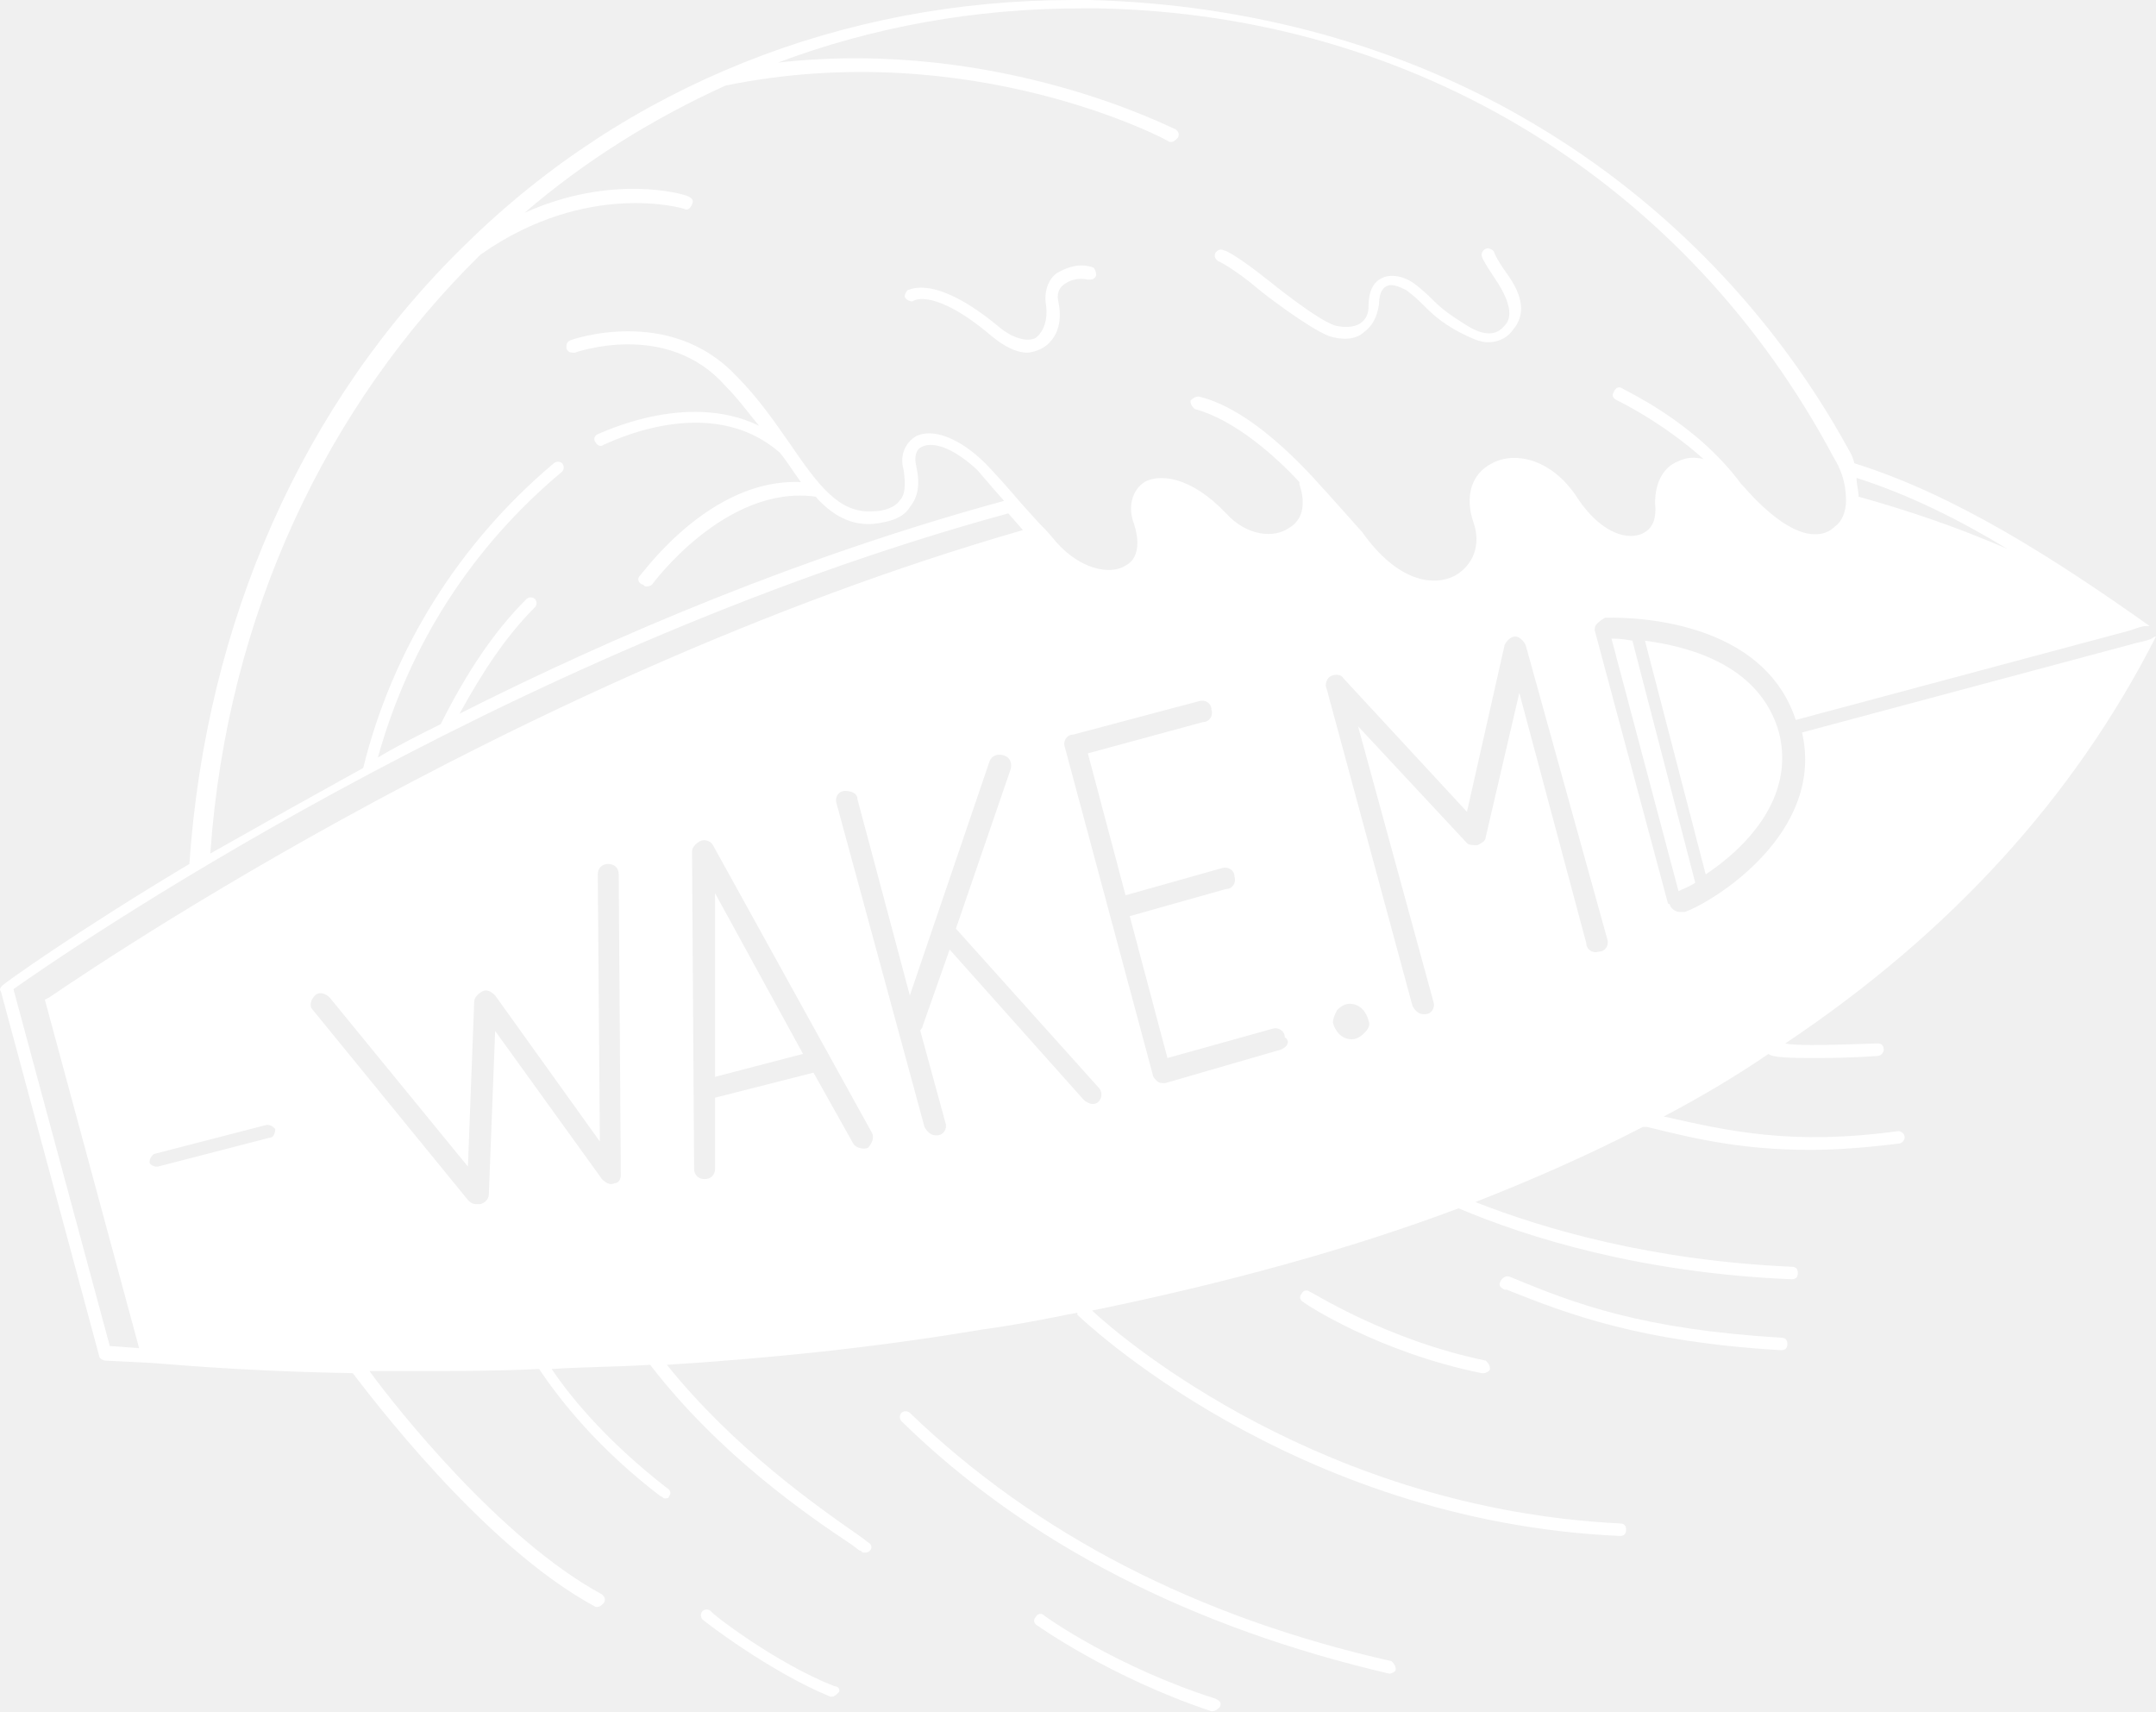
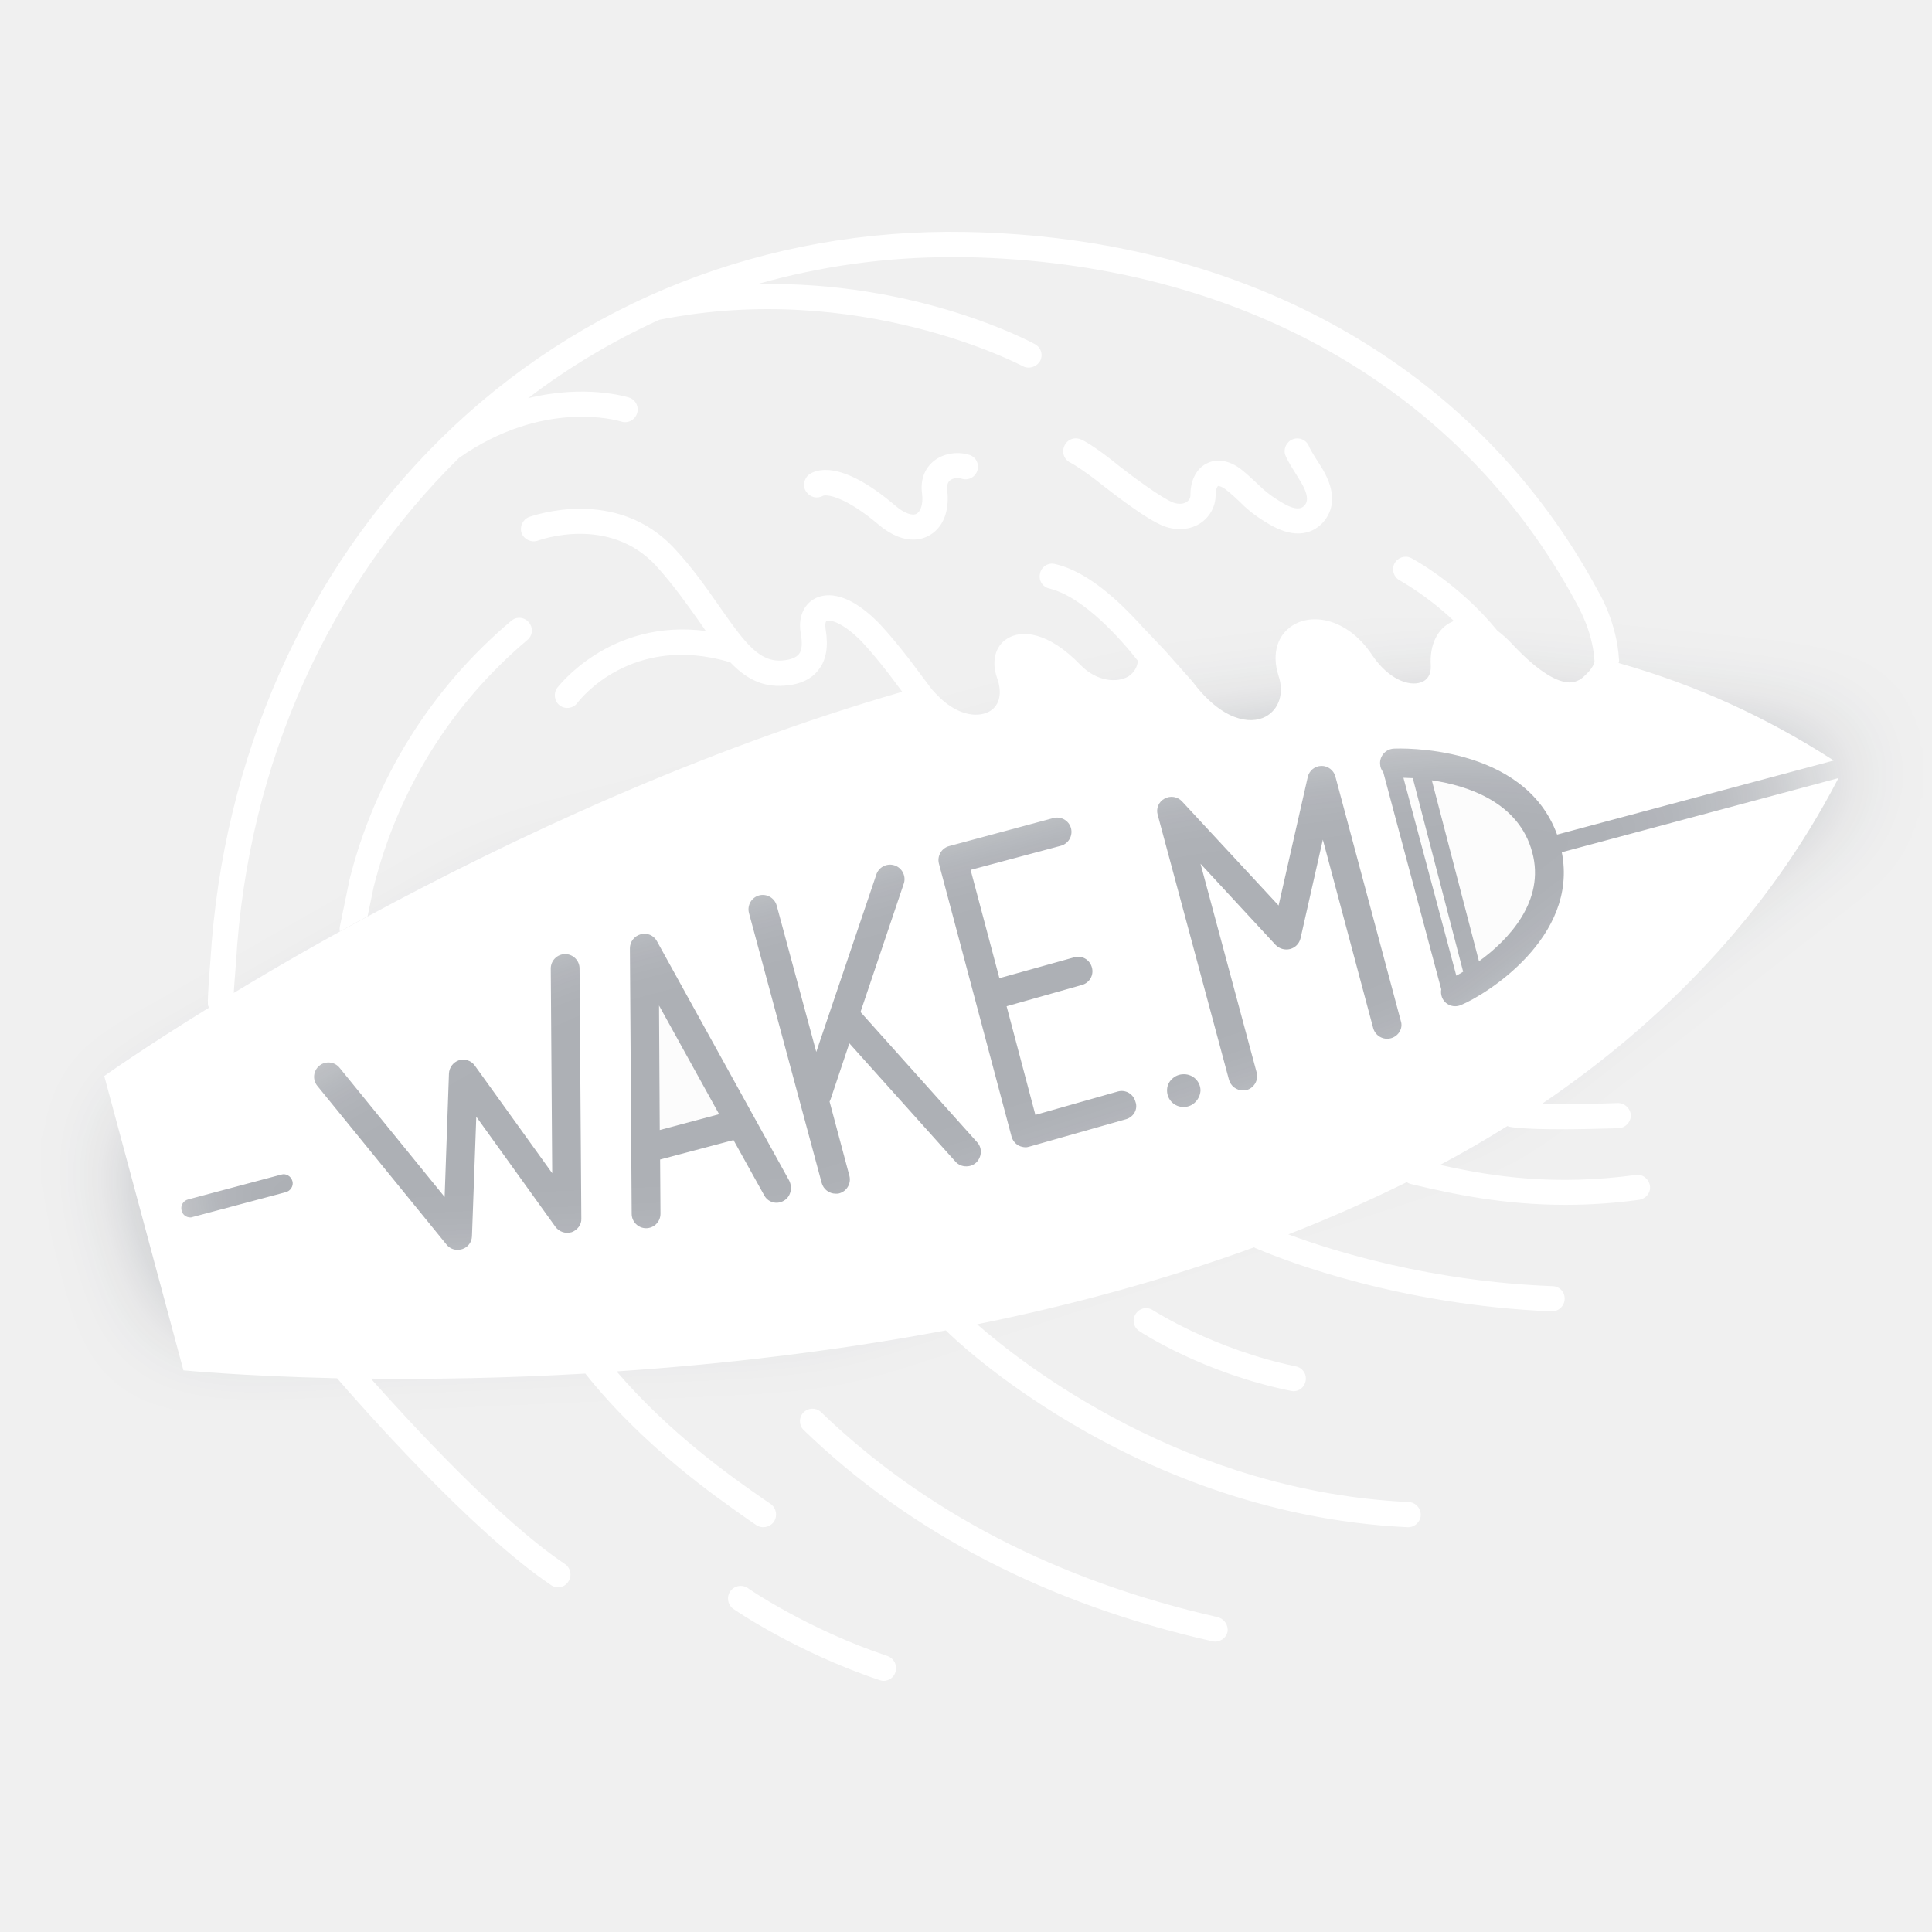
- <svg xmlns="http://www.w3.org/2000/svg" width="126" height="100" fill="none">
-   <path d="M76.55 75.488c-.123-.122-.368-.122-.49.122-.122.122-.122.366.122.488.123.122 4.407 2.927 10.404 4.146h.123c.122 0 .367-.122.367-.244 0-.244-.122-.366-.245-.488-5.875-1.22-10.159-4.024-10.281-4.024zM70.797 100c.245 0 .368-.122.49-.244.122-.244 0-.366-.245-.488-5.753-1.829-9.914-4.756-10.037-4.878-.122-.122-.367-.122-.49.122-.122.122-.122.366.123.488 0 0 4.284 3.049 10.16 5zM88.3 74.634c-.244-.122-.49 0-.612.244s0 .366.245.488h.123c3.672 1.463 7.833 3.048 16.034 3.536.245 0 .367-.122.367-.366 0-.243-.122-.365-.367-.365-8.078-.488-11.995-1.952-15.79-3.537zm-7.1 23.171c.123 0 .368-.122.368-.244 0-.244-.123-.366-.245-.488-11.383-2.56-20.808-7.439-28.152-14.512a.373.373 0 00-.49 0 .37.37 0 000 .488c7.345 7.195 17.014 12.073 28.52 14.756zm-32.435.732c-3.427-1.342-7.222-4.269-7.222-4.39a.373.373 0 00-.49 0 .37.37 0 000 .487c.123.122 3.917 3.049 7.467 4.512h.122c.123 0 .245-.122.368-.244.122-.121 0-.365-.245-.365zm55.203-55.733c-1.102-3.902-5.141-5-7.834-5.365l3.55 13.658c2.203-1.463 5.263-4.39 4.284-8.293zm-62.18 20.123l5.141-1.342-5.14-9.39v10.732zm52.388-25.61l3.917 14.756c.245-.122.612-.244.98-.488L95.4 37.44c-.612-.122-.98-.122-1.224-.122z" fill="#fff" />
-   <path d="M89.77 7.317C82.058 2.683 73 .244 63.699 0h-.98C49.255 0 36.65 5 27.223 14.268c-9.547 9.269-15.177 22.074-16.156 36.22C4.335 54.512.295 57.439.173 57.56c-.122.122-.245.244-.122.366l5.752 21.341c0 .122.245.244.368.244l2.448.122c.49 0 4.896.488 11.995.61.857 1.098 7.589 10.122 14.198 13.659h.123c.122 0 .244-.122.367-.244.122-.244 0-.366-.123-.488C29.304 90 23.184 82.317 21.593 80.122h2.693c2.203 0 4.651 0 7.221-.122 1.224 1.83 3.428 4.634 7.1 7.44.122 0 .122.121.244.121.123 0 .245 0 .245-.122.123-.122.123-.366-.122-.488-3.305-2.56-5.508-5.122-6.732-6.95 1.836-.123 3.794-.123 5.753-.245 4.039 5.244 9.18 8.78 11.75 10.488l.49.366c.122 0 .122.122.244.122.123 0 .245 0 .368-.122.122-.122.122-.366-.123-.488l-.49-.366c-2.447-1.707-7.343-5.122-11.26-10 5.753-.366 11.995-.975 18.482-2.073 1.836-.244 3.672-.61 5.508-.976v.122c.123.122 12.485 12.074 31.702 12.927.245 0 .367-.122.367-.366 0-.243-.123-.365-.367-.365-17.259-.854-28.887-10.61-30.845-12.44C71.532 75 78.754 73.05 85.241 70.61c4.04 1.707 10.649 3.78 19.461 4.146.245 0 .368-.122.368-.366s-.123-.365-.368-.365c-8.2-.366-14.443-2.196-18.482-3.781 3.427-1.341 6.732-2.805 9.792-4.39h.245c2.938.731 5.63 1.341 9.547 1.341 1.469 0 3.182-.122 5.141-.366.245 0 .367-.244.367-.365 0-.244-.245-.366-.367-.366-6.243.853-9.915 0-13.709-.854 2.08-1.098 4.162-2.317 6.12-3.658.122.121.49.243 2.448.243.857 0 2.203 0 3.917-.122.245 0 .367-.243.367-.365 0-.244-.122-.366-.367-.366-3.427.122-4.896.122-5.386 0 9.67-6.464 16.891-14.39 21.665-23.78 0 0-.122 0-.245.121-.245.122-.857.244-.857.244l-19.584 5.244c1.347 5.854-5.14 9.878-6.854 10.488h-.245a.673.673 0 01-.612-.366s0-.122-.122-.122l-4.284-15.976c0-.122 0-.244.122-.366.123-.121.245-.243.49-.365.367 0 9.057-.366 11.138 5.975l19.584-5.244s.612-.244.857-.244h.245c-5.508-3.902-11.383-7.683-17.259-9.512a3.018 3.018 0 00-.367-.853c-4.284-7.805-10.648-14.39-18.237-18.903zm27.54 24.756c-2.816-1.22-5.631-2.195-8.691-3.049 0-.366-.122-.731-.122-1.097 3.06.976 5.997 2.439 8.813 4.146zM15.84 66.463l-6.61 1.708h-.122c-.122 0-.367-.122-.367-.244 0-.244.122-.366.245-.488l6.61-1.707c.244 0 .367.122.49.244 0 .244-.123.487-.246.487zm20.074 2.683c-.245.122-.49 0-.735-.243l-6.242-8.659-.367 9.512c0 .244-.123.488-.49.61h-.245c-.244 0-.367-.122-.49-.244l-9.057-11.098c-.245-.243-.122-.61.123-.853.244-.244.612-.122.856.122l8.079 9.878.367-9.634c0-.244.245-.488.49-.61.244-.122.49 0 .734.244l6.12 8.536-.122-15.61c0-.365.244-.61.612-.61.367 0 .612.245.612.61l.122 17.562c0 .243-.122.487-.367.487zM2.866 58.293l-.245.122L8.13 78.78l-1.714-.122-5.63-20.854C3.355 55.975 29.06 38.17 58.925 30l.857.976C29.304 39.756 3.11 58.17 2.866 58.293zm47.858 8.78c-.245.122-.734 0-.857-.244l-2.325-4.146-5.753 1.463v4.147c0 .366-.245.61-.612.61s-.612-.244-.612-.61l-.122-18.537c0-.244.244-.488.49-.61.244-.122.611 0 .734.244l9.302 16.83c.122.243 0 .61-.245.853zm13.464-2.683c-.122.122-.245.122-.367.122s-.367-.122-.49-.244l-7.833-8.78L53.907 60c0 .122-.123.122-.123.244l1.469 5.366c.122.366-.122.732-.49.732h-.122c-.245 0-.49-.244-.612-.488l-5.14-18.903c-.123-.366.122-.731.489-.731s.734.122.734.487l3.06 11.464 4.651-13.659c.123-.366.49-.488.857-.366s.49.488.367.854l-3.182 9.268 8.323 9.269a.588.588 0 010 .853zm10.649-3.048l-6.732 1.95h-.123c-.122 0-.244 0-.367-.121-.122-.122-.244-.244-.244-.366L62.23 43.659c-.123-.366.122-.732.49-.732l7.343-1.951c.368-.122.735.122.735.487.122.366-.123.732-.49.732l-6.732 1.83 2.203 8.292 5.63-1.585c.368-.122.735.122.735.488.122.365-.122.731-.49.731l-5.63 1.586 2.203 8.292 6.12-1.707c.368-.122.735.122.735.488.367.244.122.61-.245.732zm4.896-.976c-.245.244-.49.366-.734.366-.612 0-.98-.488-1.102-.976 0-.244.122-.488.245-.732.245-.243.49-.365.734-.365.612 0 .98.487 1.102.975.122.244 0 .488-.245.732zm14.198-5.488c.123.366-.122.732-.49.732-.367.122-.734-.122-.734-.488l-3.916-14.634-1.959 8.415c0 .243-.245.365-.49.487-.244 0-.49 0-.611-.122l-6.365-6.829 4.406 16.098c.122.366-.122.731-.49.731h-.122c-.245 0-.49-.243-.612-.487L77.53 40.244c-.123-.244 0-.61.245-.732.244-.122.611-.122.734.122l7.222 7.805 2.203-9.756c.122-.244.367-.488.612-.488.244 0 .49.244.612.488l4.773 17.195zm13.954-25.61c0 .61-.245 1.22-.612 1.464-.367.366-.735.488-1.224.488-1.102 0-2.571-.976-4.162-2.805l-.122-.122c-2.693-3.659-6.855-5.488-6.977-5.61-.245-.122-.367 0-.49.244-.122.244 0 .366.245.488 0 0 2.57 1.22 5.019 3.414-.49-.122-.98-.122-1.47.122-.978.366-1.468 1.464-1.346 2.805 0 .732-.244 1.22-.856 1.463-.98.366-2.448-.243-3.672-2.073-1.47-2.317-3.672-2.805-5.019-2.073-1.224.61-1.59 1.951-1.101 3.415.49 1.341 0 2.56-1.102 3.17-1.224.61-3.305.366-5.385-2.56l-1.959-2.195c-.49-.488-4.039-4.879-7.589-5.732-.244 0-.367.122-.49.244 0 .244.123.366.246.487 2.325.61 4.773 2.805 6.12 4.269v.122c.367 1.097.244 2.073-.612 2.56-.857.61-2.448.488-3.672-.853-2.081-2.195-3.917-2.317-4.774-1.83-.734.488-.98 1.464-.612 2.44.367 1.097.245 2.073-.49 2.439-.734.488-2.325.366-3.794-1.098-.367-.366-.612-.732-.98-1.097l-.244-.244-1.102-1.22c-1.346-1.585-2.08-2.317-2.08-2.317-1.47-1.463-3.06-2.073-4.04-1.585-.612.366-.979 1.097-.734 1.951.122.854.122 1.463-.245 1.83-.245.365-.857.61-1.591.61-1.958.121-3.182-1.586-4.774-3.903-.856-1.22-1.836-2.683-3.182-4.025-3.917-4.146-9.67-2.073-9.67-2.073-.244.122-.244.244-.244.488.122.244.244.244.49.244 0 0 5.385-1.951 8.812 1.951.734.732 1.346 1.585 1.958 2.317-4.284-2.073-9.302.488-9.424.488-.245.122-.245.366-.123.488.123.244.367.244.49.122.122 0 6.12-3.171 10.281.487.49.61.857 1.22 1.224 1.708-5.263-.244-9.18 5.244-9.424 5.488-.123.122-.123.365.122.487.122 0 .122.122.245.122.122 0 .245 0 .367-.122 0 0 4.284-5.853 9.547-5.122.98 1.098 2.081 1.708 3.427 1.586.98-.122 1.714-.366 2.081-.976.49-.61.612-1.341.367-2.439-.122-.488 0-.976.368-1.097.49-.244 1.59-.122 3.182 1.341.122.122.612.732 1.591 1.83-11.628 3.17-22.644 7.804-31.824 12.438 1.347-2.439 2.693-4.512 4.407-6.22a.37.37 0 000-.487.373.373 0 00-.49 0c-1.958 1.951-3.55 4.39-5.018 7.317-1.224.61-2.448 1.22-3.672 1.951 1.836-6.585 5.508-12.317 10.77-16.707a.37.37 0 000-.488.373.373 0 00-.489 0c-5.508 4.634-9.425 10.854-11.138 17.805a885.433 885.433 0 00-8.935 5c.979-14.024 6.854-26.22 15.79-35 6.242-4.39 11.872-2.683 11.872-2.683.245.122.367 0 .49-.244.122-.244 0-.366-.245-.488-.245-.121-4.407-1.341-9.547.976C34.2 9.39 38.117 6.951 42.4 5c14.32-2.927 25.826 3.17 25.949 3.293h.122c.123 0 .245-.122.367-.244.123-.244 0-.366-.122-.488-.122 0-10.282-5.366-23.256-3.902C50.969 1.585 56.967.488 63.209.488h.98c18.726.366 34.515 10.366 42.961 26.22.13.243.735 1.097.735 2.56z" fill="#fff" />
-   <path d="M63.82 15.61c-.734-.244-1.468 0-2.08.365-.49.366-.735 1.098-.612 1.83.122.853-.123 1.585-.612 1.95-.49.245-1.347 0-2.081-.609-3.794-3.17-5.263-2.195-5.386-2.195-.122.122-.245.366-.122.488.122.122.367.244.49.122 0 0 1.224-.732 4.528 2.073.735.61 1.47.975 2.081.975.245 0 .612-.122.857-.244.857-.487 1.224-1.463.98-2.682-.123-.488 0-.854.366-1.098a1.705 1.705 0 011.347-.244c.245 0 .367 0 .49-.244 0-.244-.123-.488-.245-.488zm23.502-.854c0-.122-.245-.244-.367-.244-.245 0-.368.244-.368.366s0 .244.98 1.707c.979 1.585.612 2.195.367 2.44-.49.609-1.224.609-2.203 0-.98-.61-1.47-.976-1.959-1.464a9.99 9.99 0 00-1.102-.976c-.856-.61-1.59-.488-1.835-.366-.612.244-.857.854-.857 1.708 0 .365-.123.731-.49.975s-.979.244-1.469.122c-1.101-.366-3.794-2.56-3.794-2.56-1.836-1.464-2.57-1.83-2.693-1.83-.245-.122-.367 0-.49.122-.122.244 0 .366.123.488 0 0 .857.366 2.448 1.707.122.122 2.815 2.195 4.04 2.683.734.244 1.59.244 2.08-.244.49-.366.734-.854.857-1.585 0-.488.122-.976.49-1.098.244-.122.611 0 1.101.244.49.366.734.61.98.854.489.487.978.975 2.08 1.585.734.366 1.224.61 1.714.61.734 0 1.224-.366 1.468-.732.735-.854.612-1.951-.367-3.293-.612-.853-.734-1.22-.734-1.22z" fill="#fff" />
+ <svg xmlns="http://www.w3.org/2000/svg" width="80" height="80" fill="none">
+   <g opacity=".3" filter="url(#filter0_f_2139_5969)">
+     <path d="M7.515 54.4l-1.913-7.25 16.07-9.156 26.016-6.868L60.316 29.6l15.304 1.526.383 1.145-15.687 12.21-26.783 8.774L7.515 54.4z" fill="#111B2D" />
+   </g>
+   <path d="M21.836 26.5a.506.506 0 00.06-.73.506.506 0 00-.73-.06 20.554 20.554 0 00-6.705 10.757v.015l-.387 1.877a.49.49 0 000 .209c.372-.209.76-.418 1.147-.626l.253-1.222c1.013-4.022 3.203-7.553 6.362-10.22z" fill="#fff" />
+   <path d="M58.113 32.206l2.19 8.194c.09-.045.18-.104.283-.164l-2.085-8.015c-.15 0-.268-.015-.388-.015zM27.319 46.791l2.458-.655-2.488-4.5.03 5.155zM63.446 35.29c-.552-2.071-2.667-2.757-4.157-2.98l1.952 7.494c1.221-.88 2.756-2.503 2.205-4.514zm2.904-8.001l-.104-.045v.045h.164c-.015.015-.03 0-.06 0z" fill="#FCFCFC" />
+   <path d="M34.083 20.527c.179-.06.939.044 2.31 1.206.566.477 1.057.611 1.415.611.298 0 .521-.09.655-.164.581-.313.864-1.013.76-1.877-.03-.283.075-.372.104-.402.12-.104.328-.134.507-.075a.511.511 0 00.64-.357.511.511 0 00-.357-.64c-.507-.15-1.088-.046-1.475.282-.373.313-.536.79-.462 1.326.06.462-.074.745-.223.834-.18.105-.537-.03-.894-.342-2.294-1.952-3.308-1.46-3.56-1.281-.224.178-.284.506-.105.73a.517.517 0 00.685.149zm10.235-1.372s.446.223 1.415.998c.179.134 1.713 1.356 2.473 1.639.536.193 1.102.149 1.534-.15.373-.267.596-.685.596-1.146 0-.239.075-.358.105-.373.014 0 .119 0 .298.134.238.179.402.343.566.492.283.283.58.566 1.266.968.462.268.85.373 1.177.373.581 0 .939-.328 1.088-.522.476-.596.432-1.37-.164-2.294-.358-.551-.447-.73-.462-.775a.522.522 0 00-.551-.342.532.532 0 00-.462.58c.015.105.03.21.596 1.103.491.76.298.998.238 1.073-.06.074-.253.313-.924-.09-.566-.328-.804-.566-1.072-.82-.18-.163-.373-.357-.656-.58-.476-.358-.983-.447-1.4-.238-.432.208-.685.7-.685 1.296a.33.33 0 01-.15.298c-.148.104-.357.104-.566.03-.462-.18-1.579-.999-2.19-1.476-1.057-.864-1.564-1.117-1.624-1.132a.511.511 0 00-.685.253.517.517 0 00.239.7zm3.426 35.1a.509.509 0 00-.715.149.509.509 0 00.15.715c.103.074 2.666 1.743 6.271 2.473.03 0 .075.015.105.015a.51.51 0 00.506-.417.513.513 0 00-.402-.611c-3.397-.7-5.885-2.31-5.915-2.324zM36.75 68.572c-3.307-1.103-5.78-2.801-5.81-2.831a.526.526 0 00-.596.864c.104.075 2.622 1.803 6.078 2.965.06.015.105.03.164.03a.51.51 0 00.492-.358.533.533 0 00-.328-.67zm13.676-1.609c-6.63-1.504-12.156-4.365-16.447-8.507a.517.517 0 00-.715.745c4.425 4.276 10.13 7.226 16.939 8.76a.524.524 0 00.626-.387.545.545 0 00-.403-.61z" fill="#fff" />
+   <path d="M76.125 32.22L64.67 35.29c.7 3.53-3.159 5.914-4.187 6.331a.598.598 0 01-.223.045.578.578 0 01-.551-.372.619.619 0 01-.03-.328l-2.399-8.984a.584.584 0 01-.134-.357.599.599 0 01.566-.626c.224-.015 5.393-.194 6.764 3.56l11.457-3.068c-2.876-1.848-5.766-3.144-8.91-4.038.015-.06.03-.104.015-.164-.089-1.46-.76-2.637-.849-2.786-4.976-9.266-14.525-14.69-26.22-14.898-8.224-.149-15.927 2.876-21.677 8.522-5.661 5.557-9.073 13.26-9.58 21.662-.03.343-.119 1.505-.104 1.773 0 .06.015.104.045.164-2.756 1.698-4.336 2.83-4.336 2.83l1.64 6.094 1.638 6.093s2.413.238 6.362.328c.819.953 5.556 6.346 8.864 8.566a.503.503 0 00.715-.149.529.529 0 00-.149-.73c-2.682-1.788-6.466-5.914-8.03-7.672 2.518.03 5.542-.015 8.88-.209 2.383 2.995 5.348 5.065 6.793 6.078l.283.194a.537.537 0 00.73-.134.536.536 0 00-.12-.73l-.282-.194c-1.312-.908-3.904-2.726-6.109-5.303 4.202-.283 8.865-.805 13.632-1.699.298.298 2.13 2.041 5.214 3.859 3.04 1.803 7.926 4.008 13.9 4.29h.03a.523.523 0 00.522-.491.529.529 0 00-.492-.551c-9.252-.432-15.941-5.662-17.878-7.36 3.83-.775 7.703-1.817 11.472-3.188a.3.3 0 00.119.06c1.296.55 5.989 2.338 12.201 2.592h.015a.525.525 0 00.522-.507.51.51 0 00-.507-.536c-5.02-.194-9.013-1.43-10.935-2.145a62.636 62.636 0 004.902-2.16.55.55 0 00.163.074c1.803.432 3.874.864 6.407.864a22.4 22.4 0 003.054-.209c.283-.044.491-.298.447-.58-.045-.284-.298-.492-.581-.448-3.323.447-5.855.09-8.105-.417a46.714 46.714 0 002.786-1.609c.03.015.06.03.09.03.059.015.52.104 2.145.104.61 0 1.385-.015 2.369-.044a.538.538 0 00.506-.537.538.538 0 00-.536-.506c-1.505.06-2.518.06-3.159.044 5.021-3.411 9.341-7.806 12.291-13.497zm-64.3 17.148l-3.859 1.028c-.03.015-.06.015-.089.015a.364.364 0 01-.357-.283.374.374 0 01.268-.462l3.858-1.028c.194-.06.402.06.462.269.06.208-.09.417-.283.461zm11.844 1.654A.609.609 0 0123 50.8l-3.278-4.56-.179 4.947a.577.577 0 01-.402.536c-.06.015-.12.03-.194.03a.578.578 0 01-.462-.223l-5.348-6.57a.593.593 0 11.924-.745l4.35 5.348.179-5.11a.61.61 0 01.417-.551.594.594 0 01.655.223l3.204 4.455-.06-8.477c0-.328.268-.596.596-.596.328 0 .596.268.596.596l.074 10.354c.015.253-.164.477-.402.566zm8.775-1.296a.578.578 0 01-.804-.238l-1.267-2.28-3.039.805.015 2.25a.598.598 0 01-.596.595.598.598 0 01-.596-.596l-.074-10.995c0-.268.178-.506.447-.58a.582.582 0 01.67.282l5.482 9.923c.15.313.045.685-.238.834zm7.97-1.58a.587.587 0 01-.402.15.588.588 0 01-.447-.194l-4.395-4.901-.774 2.309a.765.765 0 00-.045.104l.82 3.07a.598.598 0 01-.418.73c-.044.014-.104.014-.149.014a.604.604 0 01-.58-.447l-3.01-11.174a.598.598 0 01.417-.73.6.6 0 01.73.418l1.639 6.063 2.503-7.39a.6.6 0 011.132.388l-1.803 5.349 4.842 5.407c.209.239.179.611-.06.835zm6.213-1.802l-3.993 1.132c-.06.015-.104.03-.163.03a.678.678 0 01-.298-.074.618.618 0 01-.284-.358L38.88 35.766a.598.598 0 01.417-.73l4.32-1.162a.599.599 0 01.73.417.598.598 0 01-.416.73l-3.74.999 1.192 4.484 3.099-.864c.313-.09.64.09.73.417.09.313-.09.64-.417.73l-3.114.88 1.192 4.498 3.411-.968c.313-.09.641.09.73.417.12.313-.074.64-.387.73zm-.209-21.304c-.79-.745-1.743-1.46-2.726-1.684a.507.507 0 00-.626.388.507.507 0 00.388.625c1.445.358 2.994 2.146 3.665 2.995a.864.864 0 01-.388.64c-.462.284-1.326.224-1.996-.476-1.326-1.37-2.428-1.46-3.024-1.088-.507.313-.67.954-.417 1.654.208.596.104 1.087-.283 1.34-.448.284-1.282.24-2.101-.55a6.905 6.905 0 01-.328-.343l-.938-1.252c-.82-1.057-1.282-1.52-1.297-1.534-1.385-1.386-2.28-1.147-2.607-.968-.477.253-.7.804-.58 1.46.074.402.044.685-.075.834-.12.149-.343.238-.686.268-.953.075-1.534-.7-2.577-2.19-.521-.745-1.102-1.594-1.877-2.428-2.414-2.623-5.885-1.371-6.034-1.326a.538.538 0 00-.313.67.538.538 0 00.67.313c.12-.045 2.965-1.058 4.902 1.043.715.79 1.281 1.594 1.788 2.309.09.134.179.253.268.387-3.978-.521-6.123 2.325-6.153 2.354a.536.536 0 00.104.73.522.522 0 00.73-.104c.09-.12 2.235-2.905 6.332-1.683.611.64 1.296 1.042 2.235.968.655-.045 1.132-.268 1.43-.67.313-.403.402-.954.283-1.67-.03-.208 0-.327.045-.342.074-.044.551-.03 1.385.79 0 0 .447.447 1.207 1.43l.536.715c-8.432 2.443-16.224 6.108-22.123 9.297a122.794 122.794 0 00-5.557 3.173c.015-.328.06-.805.09-1.237.49-8.387 3.932-15.702 9.236-20.917 3.501-2.458 6.585-1.549 6.719-1.504a.52.52 0 00.655-.343.519.519 0 00-.342-.655c-.104-.03-1.818-.552-4.172.03a28.226 28.226 0 015.438-3.248c8.269-1.654 14.958 1.877 15.047 1.921a.49.49 0 00.254.06.564.564 0 00.461-.268.515.515 0 00-.208-.7c-.238-.134-4.961-2.637-11.501-2.488a29.258 29.258 0 018.06-1.118h.55c11.308.209 20.545 5.438 25.327 14.362 0 .015.015.015.015.03s.64 1.058.715 2.324v.045c-.06.223-.238.417-.432.596a.866.866 0 01-.625.253c-.418-.015-1.162-.313-2.384-1.624a4.567 4.567 0 00-.581-.521c-1.594-1.952-3.486-2.965-3.576-3.01a.52.52 0 00-.476.924c.014.015 1.087.58 2.25 1.683-.016.015-.046.015-.06.03-.611.268-.954.954-.894 1.833.015.342-.134.595-.417.685-.492.164-1.326-.12-2.012-1.133-.938-1.415-2.294-1.728-3.143-1.31-.76.372-1.043 1.221-.73 2.175.238.715.015 1.385-.537 1.683-.64.343-1.817.164-3.024-1.445l-1.162-1.311-.894-.939c-.268-.298-.566-.61-.908-.938zm3.084 20.589a.667.667 0 01-.476.209h-.015a.68.68 0 01-.686-.67.63.63 0 01.194-.478.676.676 0 01.492-.208h.015a.68.68 0 01.685.67.734.734 0 01-.209.477zm8.09-2.637a.598.598 0 01-.73-.417l-2.086-7.807-.923 4.082a.598.598 0 01-.432.447.628.628 0 01-.596-.164l-3.114-3.367 2.324 8.641a.598.598 0 01-.417.73c-.045.015-.104.015-.15.015a.604.604 0 01-.58-.447l-2.95-10.965a.575.575 0 01.283-.67.593.593 0 01.73.12l3.993 4.305 1.207-5.319a.588.588 0 01.566-.462.59.59 0 01.58.447l2.712 10.13c.09.284-.09.612-.417.701z" fill="#fff" />
+   <defs>
+     <filter id="filter0_f_2139_5969" x="1.602" y="25.6" width="78.398" height="32.8" filterUnits="userSpaceOnUse" color-interpolation-filters="sRGB">
+       <feFlood flood-opacity="0" result="BackgroundImageFix" />
+       <feBlend in="SourceGraphic" in2="BackgroundImageFix" result="shape" />
+       <feGaussianBlur stdDeviation="2" result="effect1_foregroundBlur_2139_5969" />
+     </filter>
+   </defs>
</svg>
